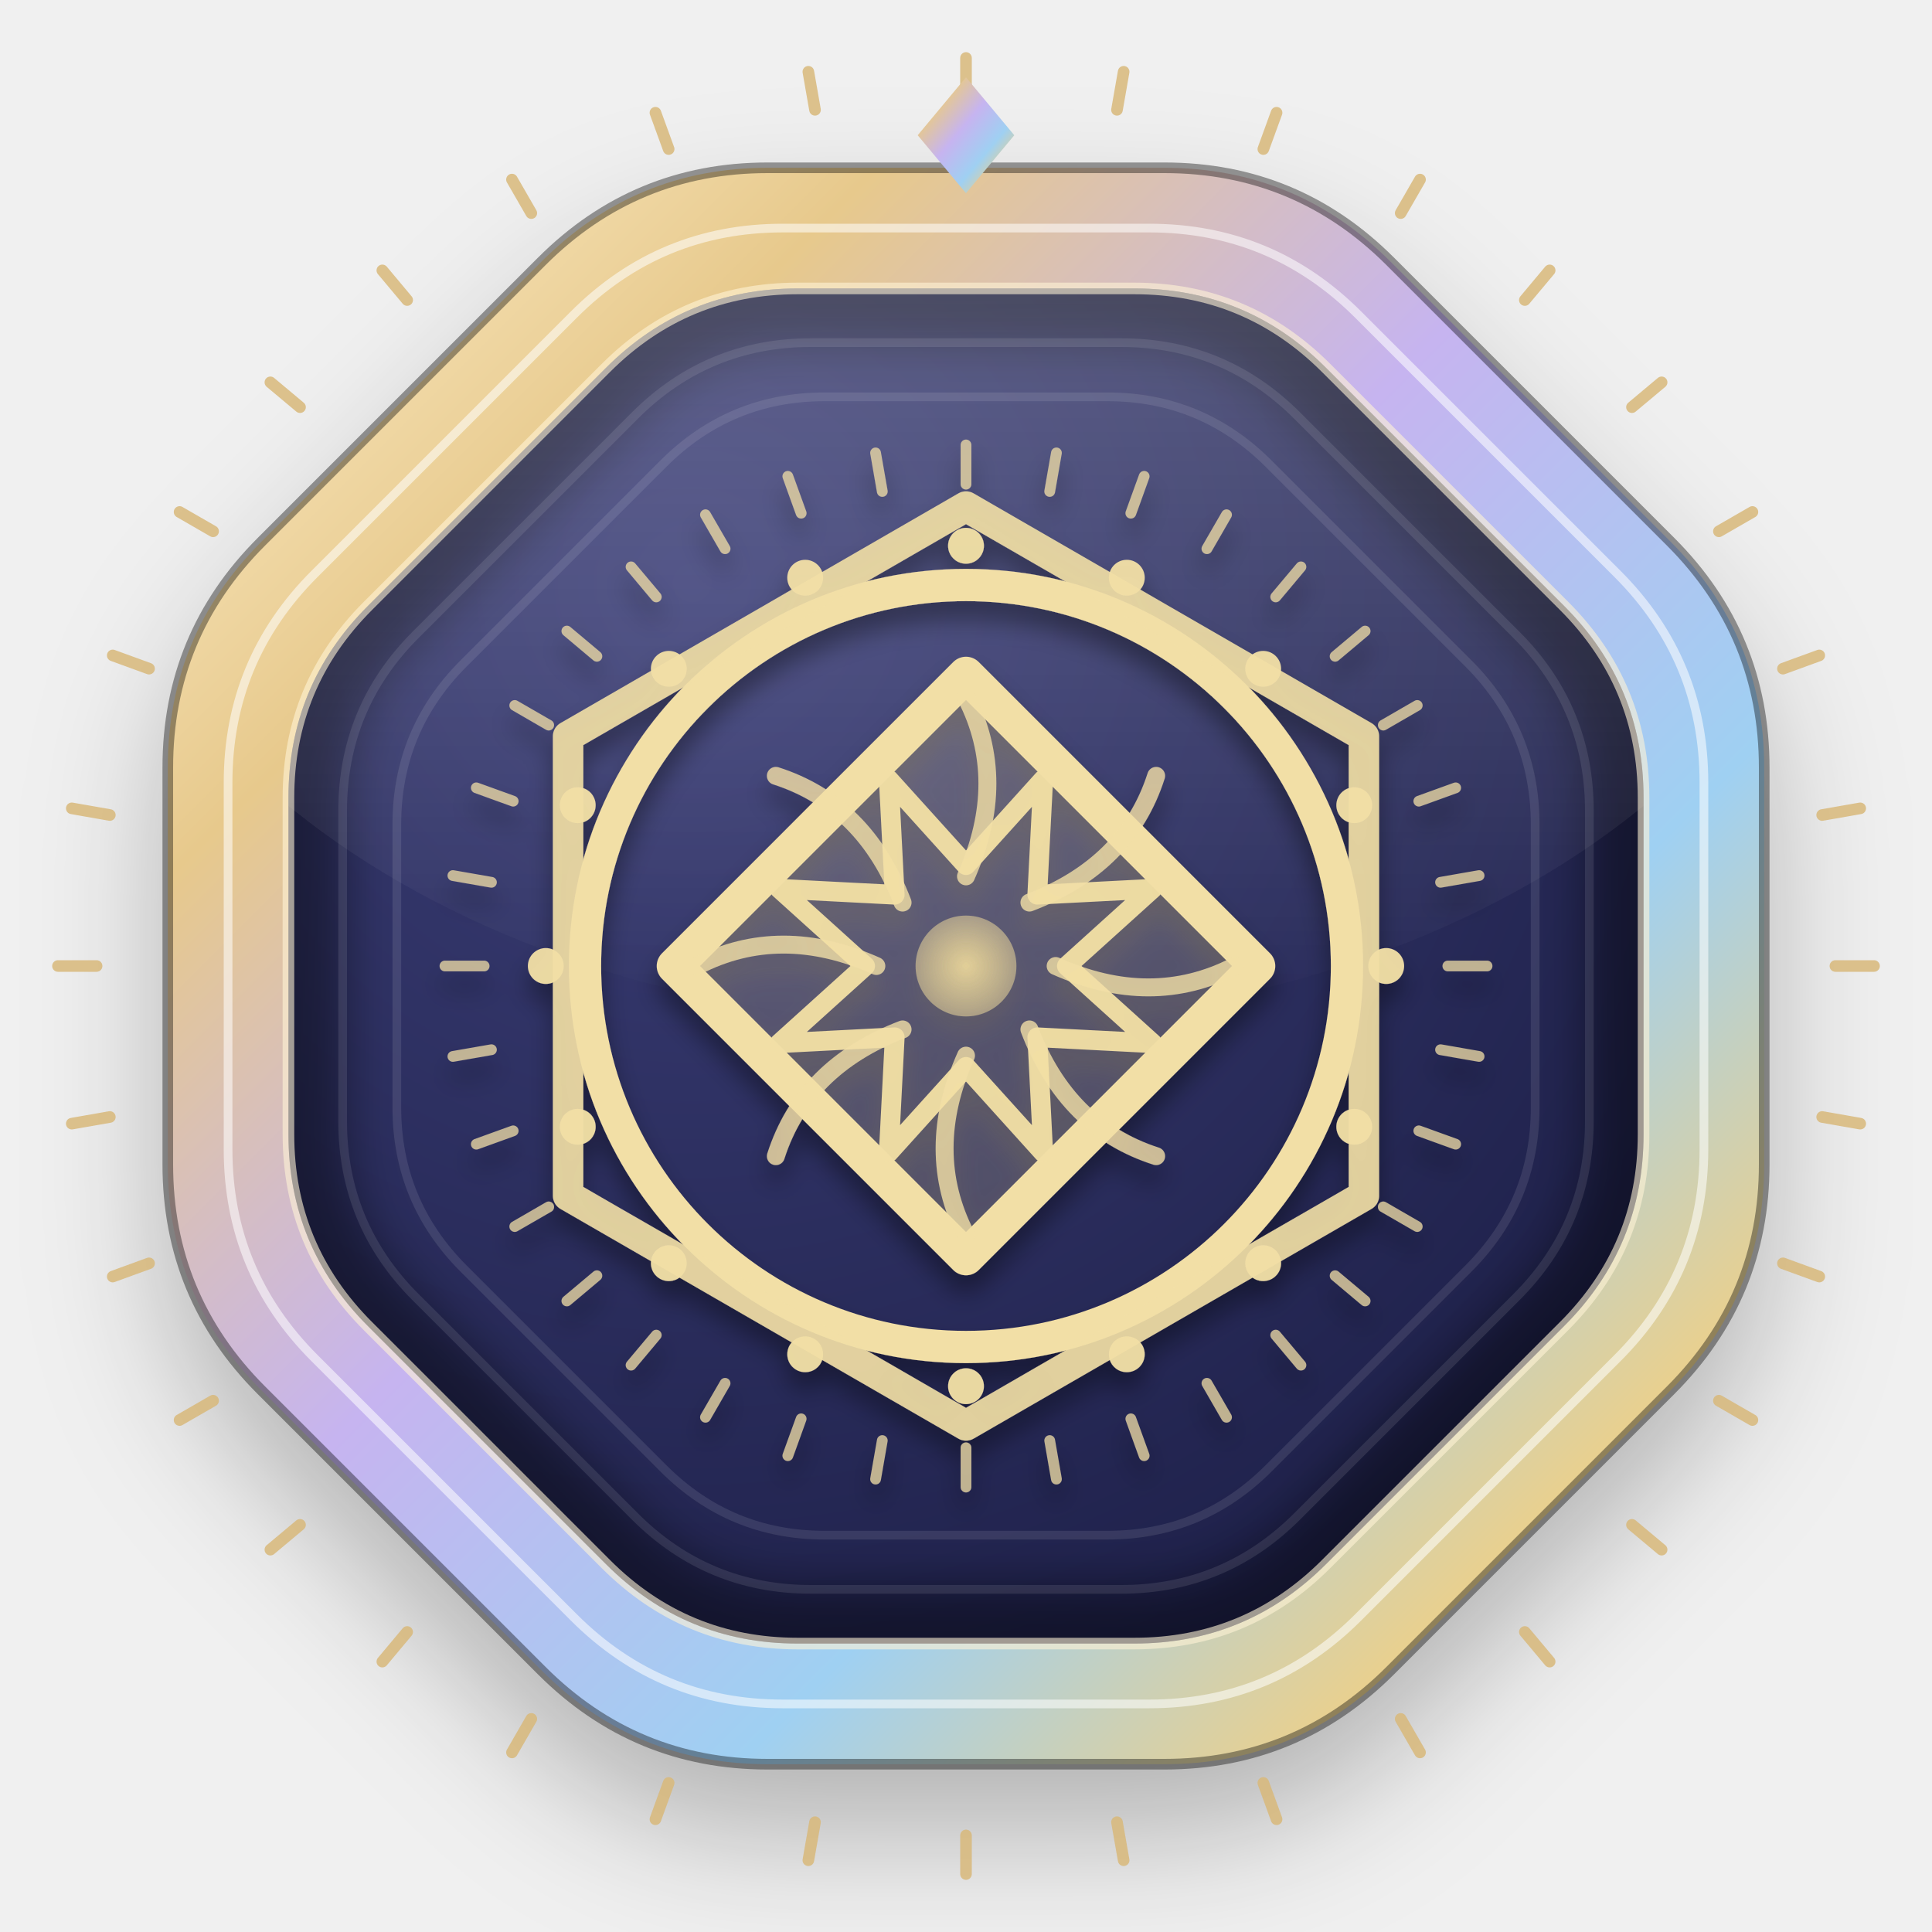
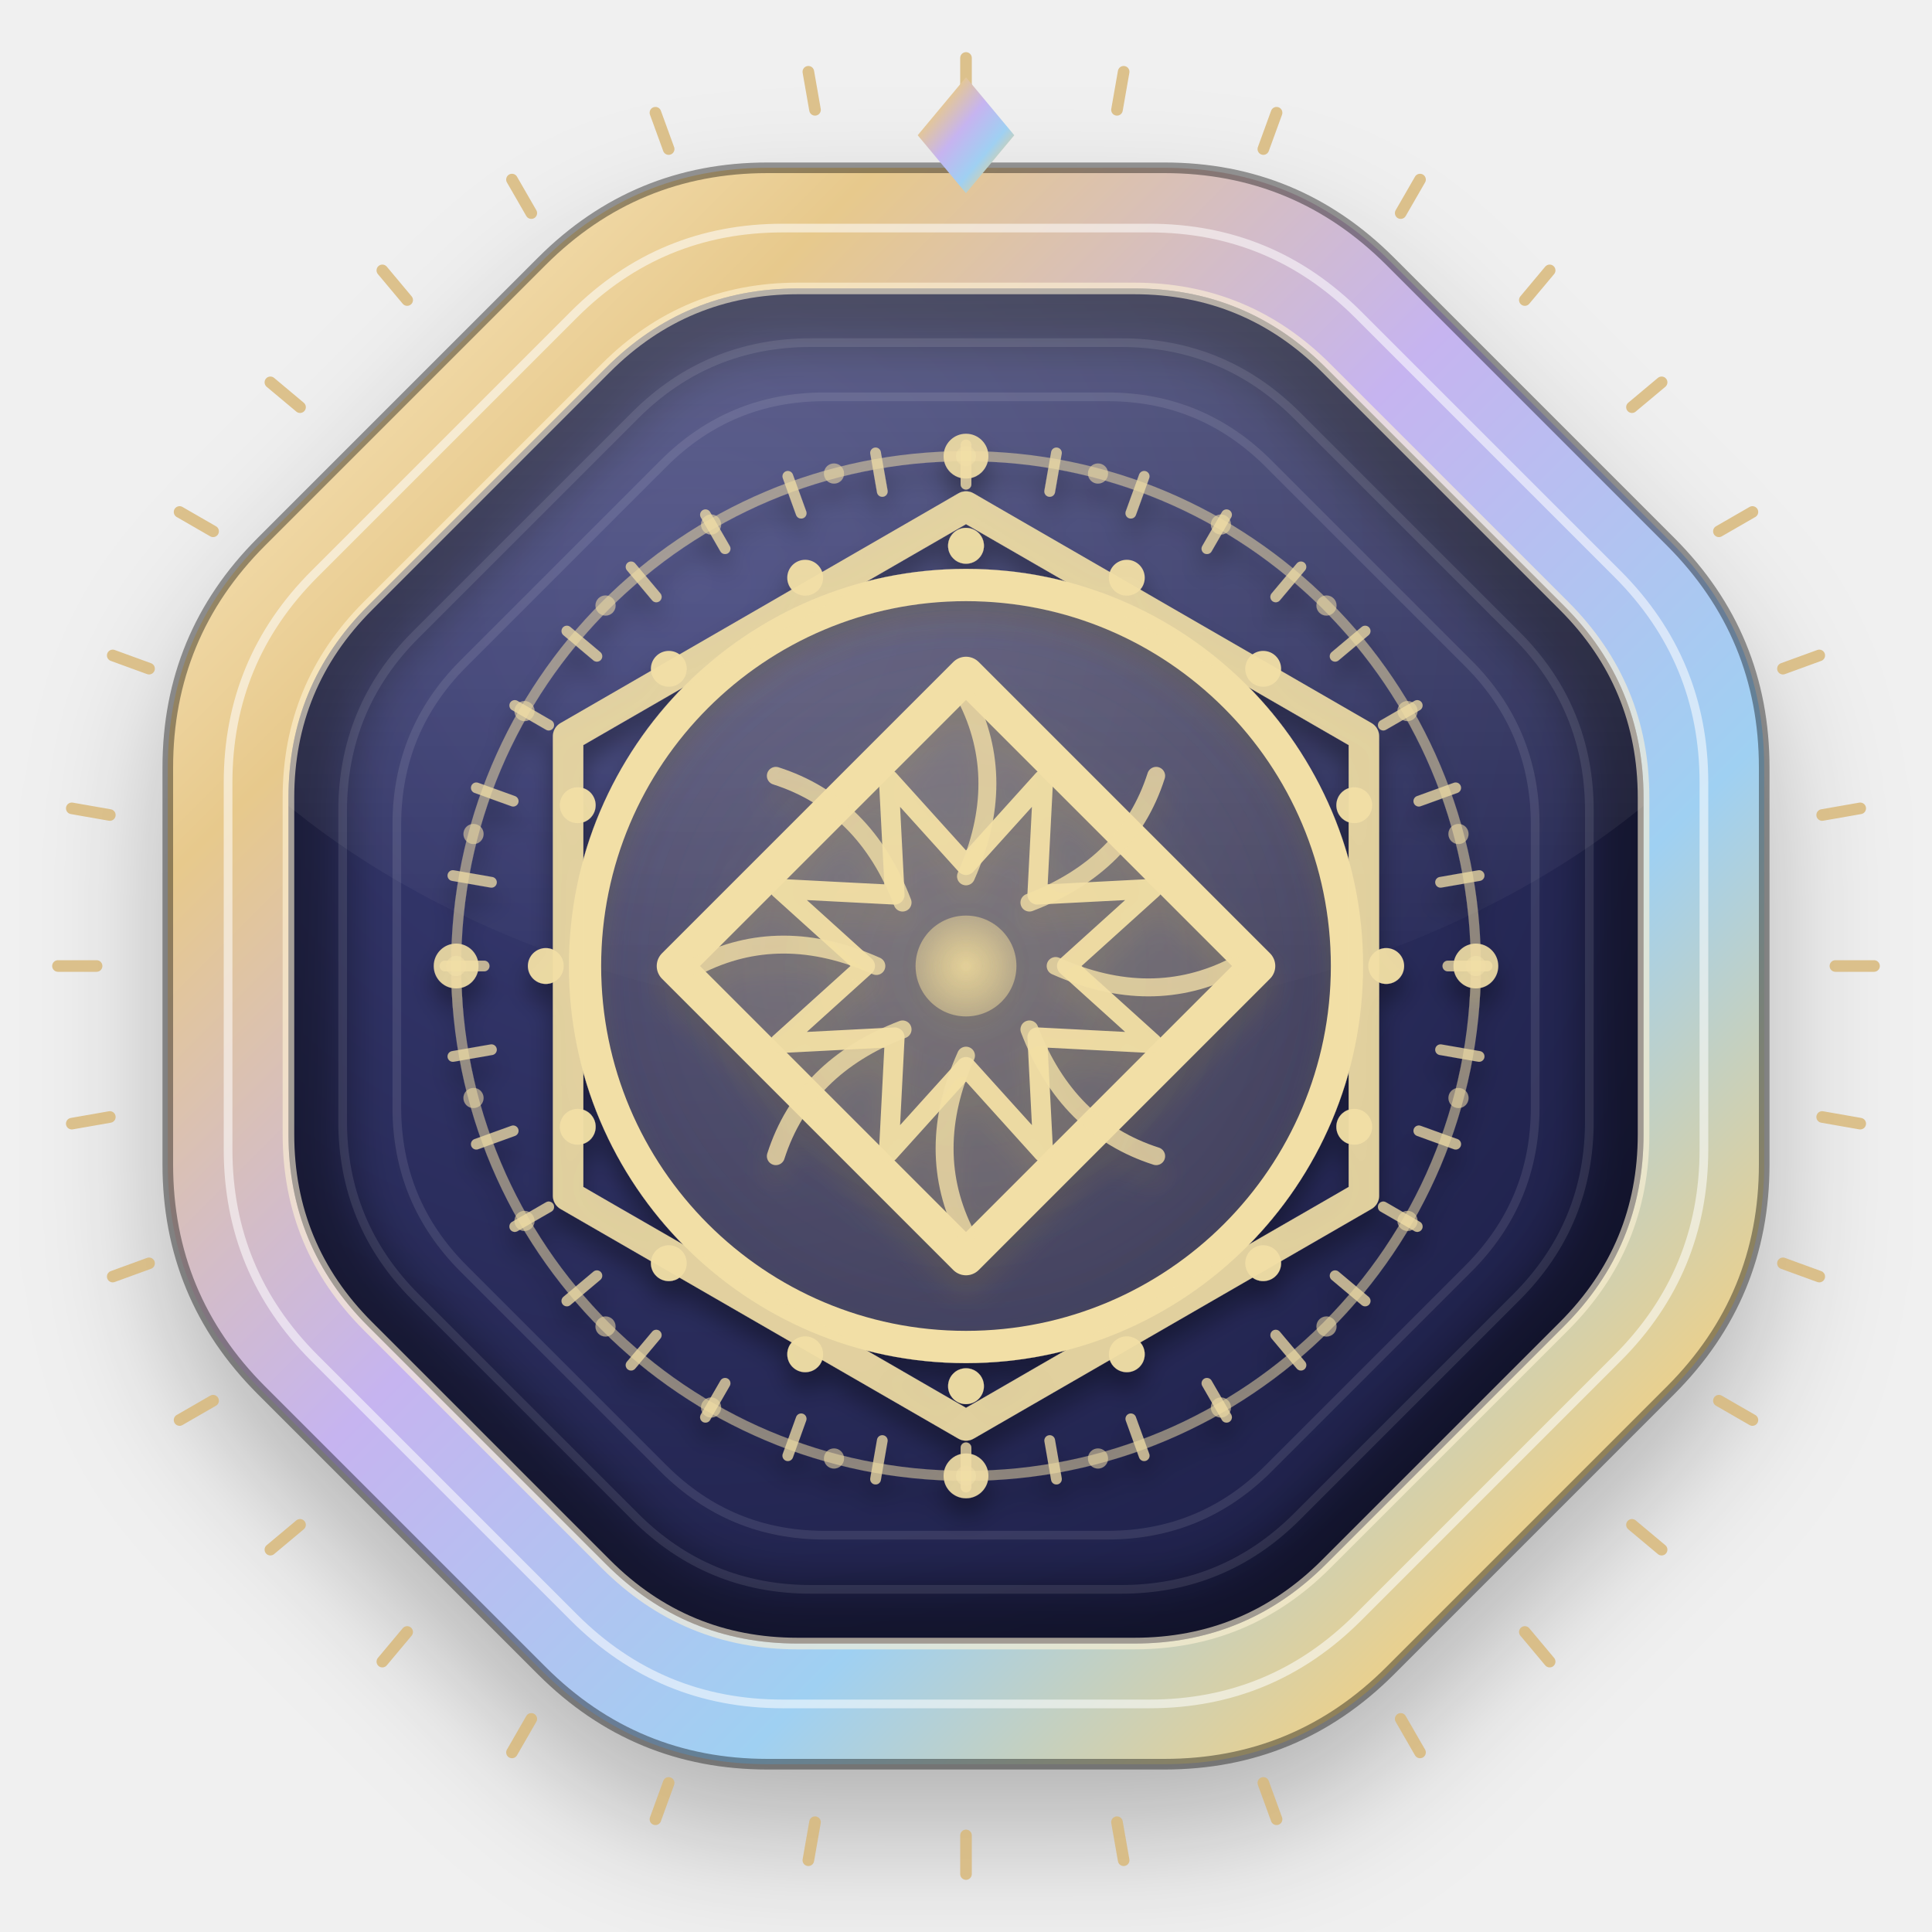
<svg xmlns="http://www.w3.org/2000/svg" viewBox="-100 -100 200 200" width="400" height="400">
  <defs>
    <filter id="blur8" x="-30%" y="-30%" width="160%" height="160%">
      <feGaussianBlur stdDeviation="7" />
    </filter>
    <filter id="blur3" x="-30%" y="-30%" width="160%" height="160%">
      <feGaussianBlur stdDeviation="2.6" />
    </filter>
    <filter id="emb" x="-20%" y="-20%" width="140%" height="140%">
      <feDropShadow dx="0" dy="1.6" stdDeviation="1.1" flood-color="#000" flood-opacity=".38" />
    </filter>
  </defs>
  <style>.mb47 .nf{fill:none} .mb47 .sf{fill:#F2DFA6;fill-opacity:.17} .mb47 .fl{fill:#F2DFA6;stroke:none} .mb47 .gl{fill:url(#b47g);stroke:none}</style>
  <defs>
    <radialGradient id="b47h" cx=".5" cy=".5" r=".5">
      <stop offset=".6" stop-color="#F3D58A" stop-opacity="0" />
      <stop offset=".82" stop-color="#F3D58A" stop-opacity=".95" />
      <stop offset="1" stop-color="#F3D58A" stop-opacity="0" />
    </radialGradient>
    <linearGradient id="b47r" x1="0" y1="0" x2="1" y2="1">
      <stop offset="0" stop-color="#FFF1CF" />
      <stop offset=".22" stop-color="#E7C98C" />
      <stop offset=".45" stop-color="#C6B4F0" />
      <stop offset=".68" stop-color="#9FD0F2" />
      <stop offset=".86" stop-color="#EBD08C" />
      <stop offset="1" stop-color="#FFF1CF" />
    </linearGradient>
    <radialGradient id="b47p" cx=".3" cy=".22" r="1.15">
      <stop offset="0" stop-color="#3C3F78" />
      <stop offset="1" stop-color="#14163A" />
    </radialGradient>
    <radialGradient id="b47g" cx=".5" cy=".5" r=".5">
      <stop offset="0" stop-color="#E8D49A" stop-opacity=".95" />
      <stop offset="1" stop-color="#E8D49A" stop-opacity=".55" />
    </radialGradient>
    <linearGradient id="b47s" x1="0" y1="0" x2="0" y2="1">
      <stop offset="0" stop-color="#fff" stop-opacity=".34" />
      <stop offset="1" stop-color="#fff" stop-opacity="0" />
    </linearGradient>
    <clipPath id="b47c">
      <path d="M17.43,-70.14Q29.05,-70.14 37.27,-61.92L61.92,-37.27Q70.14,-29.05 70.14,-17.43L70.14,17.43Q70.14,29.05 61.92,37.27L37.27,61.92Q29.05,70.14 17.43,70.14L-17.43,70.14Q-29.05,70.14 -37.27,61.92L-61.92,37.27Q-70.14,29.05 -70.14,17.43L-70.14,-17.43Q-70.14,-29.05 -61.92,-37.27L-37.27,-61.92Q-29.05,-70.14 -17.43,-70.14Z" />
    </clipPath>
  </defs>
  <path d="M20.54,-82.63Q34.23,-82.63 43.91,-72.95L72.95,-43.91Q82.63,-34.23 82.63,-20.54L82.63,20.54Q82.63,34.23 72.95,43.91L43.91,72.95Q34.23,82.63 20.54,82.63L-20.54,82.63Q-34.23,82.63 -43.91,72.95L-72.95,43.91Q-82.63,34.23 -82.63,20.54L-82.63,-20.54Q-82.63,-34.23 -72.95,-43.91L-43.91,-72.95Q-34.23,-82.63 -20.54,-82.63Z" transform="translate(0 7)" fill="#000" opacity=".26" filter="url(#blur8)" />
  <path d="M20.54,-82.63Q34.23,-82.63 43.91,-72.95L72.95,-43.91Q82.63,-34.23 82.63,-20.54L82.63,20.54Q82.63,34.23 72.95,43.91L43.91,72.95Q34.23,82.63 20.54,82.63L-20.54,82.63Q-34.23,82.63 -43.91,72.95L-72.95,43.91Q-82.63,34.23 -82.63,20.54L-82.63,-20.54Q-82.63,-34.23 -72.95,-43.91L-43.91,-72.95Q-34.23,-82.63 -20.54,-82.63Z" fill="url(#b47r)" />
  <path d="M20.54,-82.63Q34.23,-82.63 43.91,-72.95L72.95,-43.91Q82.63,-34.23 82.63,-20.54L82.63,20.54Q82.63,34.23 72.95,43.91L43.91,72.95Q34.23,82.63 20.54,82.63L-20.54,82.63Q-34.23,82.63 -43.91,72.95L-72.95,43.91Q-82.63,34.23 -82.63,20.54L-82.63,-20.54Q-82.63,-34.23 -72.95,-43.91L-43.91,-72.95Q-34.23,-82.63 -20.54,-82.63Z" fill="none" stroke="#000" stroke-opacity=".38" stroke-width="1.1" />
  <path d="M18.98,-76.39Q31.64,-76.39 40.59,-67.44L67.44,-40.59Q76.39,-31.64 76.39,-18.98L76.39,18.98Q76.39,31.64 67.44,40.59L40.59,67.44Q31.64,76.39 18.98,76.39L-18.98,76.39Q-31.64,76.39 -40.59,67.44L-67.44,40.59Q-76.39,31.64 -76.39,18.98L-76.39,-18.98Q-76.39,-31.64 -67.44,-40.59L-40.59,-67.44Q-31.64,-76.39 -18.98,-76.39Z" fill="none" stroke="#fff" stroke-opacity=".55" stroke-width=".9" />
  <path d="M17.43,-70.14Q29.05,-70.14 37.27,-61.92L61.92,-37.27Q70.14,-29.05 70.14,-17.43L70.14,17.43Q70.14,29.05 61.92,37.27L37.27,61.92Q29.05,70.14 17.43,70.14L-17.43,70.14Q-29.05,70.14 -37.27,61.92L-61.92,37.27Q-70.14,29.05 -70.14,17.43L-70.14,-17.43Q-70.14,-29.05 -61.92,-37.27L-37.27,-61.92Q-29.05,-70.14 -17.43,-70.14Z" fill="url(#b47p)" />
  <g clip-path="url(#b47c)">
    <path d="M17.43,-70.14Q29.05,-70.14 37.27,-61.92L61.92,-37.27Q70.14,-29.05 70.14,-17.43L70.14,17.43Q70.14,29.05 61.92,37.27L37.27,61.92Q29.05,70.14 17.43,70.14L-17.43,70.14Q-29.05,70.14 -37.27,61.92L-61.92,37.27Q-70.14,29.05 -70.14,17.43L-70.14,-17.43Q-70.14,-29.05 -61.92,-37.27L-37.27,-61.92Q-29.05,-70.14 -17.43,-70.14Z" fill="none" stroke="#000" stroke-opacity=".42" stroke-width="12" filter="url(#blur3)" />
    <path d="M16.04,-64.53Q26.73,-64.53 34.29,-56.97L56.97,-34.29Q64.53,-26.73 64.53,-16.04L64.53,16.04Q64.53,26.73 56.97,34.29L34.29,56.97Q26.73,64.53 16.04,64.53L-16.04,64.53Q-26.73,64.53 -34.29,56.97L-56.97,34.29Q-64.53,26.73 -64.53,16.04L-64.53,-16.04Q-64.53,-26.73 -56.97,-34.29L-34.29,-56.97Q-26.73,-64.53 -16.04,-64.53Z" fill="none" stroke="#fff" stroke-opacity=".10" stroke-width=".9" />
    <path d="M14.64,-58.92Q24.4,-58.92 31.31,-52.02L52.02,-31.31Q58.92,-24.4 58.92,-14.64L58.92,14.64Q58.92,24.4 52.02,31.31L31.31,52.02Q24.4,58.92 14.64,58.92L-14.64,58.92Q-24.4,58.92 -31.31,52.02L-52.02,31.31Q-58.92,24.4 -58.92,14.64L-58.92,-14.64Q-58.92,-24.4 -52.02,-31.31L-31.31,-52.02Q-24.4,-58.92 -14.64,-58.92Z" fill="none" stroke="#fff" stroke-opacity=".10" stroke-width=".9" />
    <ellipse cx="0" cy="-58" rx="92" ry="64" fill="url(#b47s)" />
  </g>
  <path d="M17.43,-70.14Q29.05,-70.14 37.27,-61.92L61.92,-37.27Q70.14,-29.05 70.14,-17.43L70.14,17.43Q70.14,29.05 61.92,37.27L37.27,61.92Q29.05,70.14 17.43,70.14L-17.43,70.14Q-29.05,70.14 -37.27,61.92L-61.92,37.27Q-70.14,29.05 -70.14,17.43L-70.14,-17.43Q-70.14,-29.05 -61.92,-37.27L-37.27,-61.92Q-29.05,-70.14 -17.43,-70.14Z" fill="none" stroke="#FFF4D6" stroke-opacity=".6" stroke-width="1.2" />
  <g filter="url(#emb)" fill="none" stroke="#F2DFA6" stroke-linecap="round" stroke-linejoin="round" class="mb47" transform="scale(1.16)">
+     <circle cx="0" cy="0" r="34" class="gl" stroke="none" opacity="0.22" />
+     <circle cx="0" cy="0" r="45.5" fill="none" stroke-width="0.9" opacity="0.5" />
+     <circle cx="0" cy="-45.5" r="0.9" class="fl" stroke="none" opacity="0.55" />
+     <circle cx="11.78" cy="-43.95" r="0.9" class="fl" stroke="none" opacity="0.55" />
+     <circle cx="22.75" cy="-39.4" r="0.9" class="fl" stroke="none" opacity="0.55" />
+     <circle cx="32.17" cy="-32.17" r="0.9" class="fl" stroke="none" opacity="0.55" />
+     <circle cx="39.4" cy="-22.75" r="0.9" class="fl" stroke="none" opacity="0.55" />
+     <circle cx="43.95" cy="-11.78" r="0.9" class="fl" stroke="none" opacity="0.55" />
+     <circle cx="45.5" cy="0" r="0.9" class="fl" stroke="none" opacity="0.55" />
+     <circle cx="43.95" cy="11.78" r="0.9" class="fl" stroke="none" opacity="0.55" />
+     <circle cx="39.4" cy="22.75" r="0.9" class="fl" stroke="none" opacity="0.55" />
+     <circle cx="32.17" cy="32.17" r="0.9" class="fl" stroke="none" opacity="0.55" />
+     <circle cx="22.75" cy="39.4" r="0.9" class="fl" stroke="none" opacity="0.55" />
+     <circle cx="11.78" cy="43.95" r="0.9" class="fl" stroke="none" opacity="0.55" />
+     <circle cx="0" cy="45.5" r="0.9" class="fl" stroke="none" opacity="0.55" />
+     <circle cx="-11.78" cy="43.95" r="0.9" class="fl" stroke="none" opacity="0.55" />
+     <circle cx="-22.75" cy="39.4" r="0.9" class="fl" stroke="none" opacity="0.55" />
+     <circle cx="-32.17" cy="32.17" r="0.9" class="fl" stroke="none" opacity="0.55" />
+     <circle cx="-39.4" cy="22.75" r="0.9" class="fl" stroke="none" opacity="0.55" />
+     <circle cx="-43.95" cy="11.78" r="0.9" class="fl" stroke="none" opacity="0.55" />
+     <circle cx="-45.5" cy="0" r="0.9" class="fl" stroke="none" opacity="0.55" />
+     <circle cx="-43.95" cy="-11.78" r="0.9" class="fl" stroke="none" opacity="0.55" />
+     <circle cx="-39.4" cy="-22.75" r="0.9" class="fl" stroke="none" opacity="0.55" />
+     <circle cx="-32.17" cy="-32.17" r="0.9" class="fl" stroke="none" opacity="0.55" />
+     <circle cx="-22.75" cy="-39.4" r="0.9" class="fl" stroke="none" opacity="0.55" />
+     <circle cx="-11.78" cy="-43.95" r="0.9" class="fl" stroke="none" opacity="0.55" />
+     <circle cx="0" cy="-45.5" r="2" class="fl" stroke="none" opacity="0.9" />
+     <circle cx="45.5" cy="0" r="2" class="fl" stroke="none" opacity="0.9" />
+     <circle cx="0" cy="45.5" r="2" class="fl" stroke="none" opacity="0.9" />
+     <circle cx="-45.5" cy="0" r="2" class="fl" stroke="none" opacity="0.9" />
    <polygon points="0,-26 26,0 0,26 -26,0" class="sf" stroke-width="3.2" opacity="1" />
    <circle cx="0" cy="0" r="4.5" class="gl" stroke="none" opacity="1" />
    <circle cx="0" cy="0" r="34" fill="none" stroke-width="2.88" opacity="1" />
    <polygon points="0,-41 35.51,-20.5 35.51,20.5 0,41 -35.51,20.5 -35.51,-20.5" class="nf" stroke-width="2.72" opacity="0.9" />
    <path d="M0,-8Q3.82,-16.56 0,-24" class="nf" stroke-width="1.6" opacity="0.8" />
    <path d="M5.66,-5.66Q14.42,-9.01 16.97,-16.97" class="nf" stroke-width="1.6" opacity="0.8" />
    <path d="M8,0Q16.56,3.82 24,0" class="nf" stroke-width="1.6" opacity="0.8" />
    <path d="M5.66,5.66Q9.01,14.42 16.97,16.97" class="nf" stroke-width="1.6" opacity="0.8" />
    <path d="M0,8Q-3.82,16.56 0,24" class="nf" stroke-width="1.6" opacity="0.8" />
    <path d="M-5.66,5.66Q-14.42,9.01 -16.97,16.97" class="nf" stroke-width="1.6" opacity="0.8" />
    <path d="M-8,0Q-16.56,-3.82 -24,0" class="nf" stroke-width="1.6" opacity="0.8" />
    <path d="M-5.66,-5.66Q-9.01,-14.42 -16.97,-16.97" class="nf" stroke-width="1.6" opacity="0.8" />
    <polygon points="6.89,-16.63 6.36,-6.36 16.63,-6.89 9,0 16.63,6.89 6.36,6.36 6.89,16.63 0,9 -6.89,16.63 -6.36,6.36 -16.63,6.89 -9,0 -16.63,-6.89 -6.36,-6.36 -6.89,-16.63 -0,-9" class="nf" stroke-width="1.76" opacity="0.95" />
    <line x1="0" y1="-43" x2="0" y2="-46.5" stroke-width="0.96" opacity="0.75" />
    <line x1="7.47" y1="-42.35" x2="8.07" y2="-45.79" stroke-width="0.96" opacity="0.75" />
    <line x1="14.71" y1="-40.41" x2="15.9" y2="-43.7" stroke-width="0.96" opacity="0.75" />
    <line x1="21.5" y1="-37.24" x2="23.25" y2="-40.27" stroke-width="0.96" opacity="0.75" />
    <line x1="27.64" y1="-32.94" x2="29.89" y2="-35.62" stroke-width="0.96" opacity="0.75" />
    <line x1="32.94" y1="-27.64" x2="35.62" y2="-29.89" stroke-width="0.96" opacity="0.75" />
    <line x1="37.24" y1="-21.5" x2="40.27" y2="-23.25" stroke-width="0.96" opacity="0.75" />
    <line x1="40.41" y1="-14.71" x2="43.7" y2="-15.9" stroke-width="0.96" opacity="0.75" />
    <line x1="42.35" y1="-7.47" x2="45.79" y2="-8.07" stroke-width="0.96" opacity="0.75" />
    <line x1="43" y1="0" x2="46.5" y2="0" stroke-width="0.96" opacity="0.75" />
    <line x1="42.35" y1="7.47" x2="45.79" y2="8.07" stroke-width="0.96" opacity="0.75" />
    <line x1="40.41" y1="14.71" x2="43.7" y2="15.9" stroke-width="0.96" opacity="0.75" />
    <line x1="37.24" y1="21.5" x2="40.27" y2="23.25" stroke-width="0.96" opacity="0.75" />
    <line x1="32.94" y1="27.64" x2="35.62" y2="29.89" stroke-width="0.96" opacity="0.75" />
    <line x1="27.64" y1="32.94" x2="29.89" y2="35.62" stroke-width="0.96" opacity="0.75" />
    <line x1="21.5" y1="37.24" x2="23.25" y2="40.27" stroke-width="0.96" opacity="0.75" />
    <line x1="14.71" y1="40.41" x2="15.9" y2="43.7" stroke-width="0.96" opacity="0.75" />
    <line x1="7.47" y1="42.35" x2="8.07" y2="45.79" stroke-width="0.96" opacity="0.75" />
    <line x1="0" y1="43" x2="0" y2="46.5" stroke-width="0.96" opacity="0.75" />
    <line x1="-7.47" y1="42.35" x2="-8.07" y2="45.79" stroke-width="0.96" opacity="0.75" />
    <line x1="-14.71" y1="40.41" x2="-15.9" y2="43.7" stroke-width="0.96" opacity="0.75" />
    <line x1="-21.5" y1="37.24" x2="-23.25" y2="40.27" stroke-width="0.96" opacity="0.75" />
    <line x1="-27.64" y1="32.94" x2="-29.89" y2="35.62" stroke-width="0.96" opacity="0.75" />
    <line x1="-32.94" y1="27.64" x2="-35.62" y2="29.89" stroke-width="0.96" opacity="0.75" />
    <line x1="-37.24" y1="21.5" x2="-40.27" y2="23.25" stroke-width="0.96" opacity="0.75" />
    <line x1="-40.41" y1="14.71" x2="-43.7" y2="15.9" stroke-width="0.96" opacity="0.75" />
    <line x1="-42.35" y1="7.47" x2="-45.79" y2="8.07" stroke-width="0.96" opacity="0.75" />
    <line x1="-43" y1="0" x2="-46.5" y2="0" stroke-width="0.96" opacity="0.75" />
    <line x1="-42.35" y1="-7.47" x2="-45.79" y2="-8.07" stroke-width="0.96" opacity="0.75" />
    <line x1="-40.41" y1="-14.71" x2="-43.7" y2="-15.9" stroke-width="0.96" opacity="0.75" />
    <line x1="-37.24" y1="-21.5" x2="-40.27" y2="-23.25" stroke-width="0.96" opacity="0.75" />
    <line x1="-32.94" y1="-27.64" x2="-35.62" y2="-29.89" stroke-width="0.96" opacity="0.75" />
    <line x1="-27.64" y1="-32.94" x2="-29.89" y2="-35.62" stroke-width="0.96" opacity="0.75" />
    <line x1="-21.5" y1="-37.24" x2="-23.25" y2="-40.27" stroke-width="0.96" opacity="0.75" />
    <line x1="-14.71" y1="-40.41" x2="-15.9" y2="-43.7" stroke-width="0.96" opacity="0.75" />
    <line x1="-7.47" y1="-42.35" x2="-8.07" y2="-45.79" stroke-width="0.96" opacity="0.75" />
    <circle cx="0" cy="-37.5" r="1.6" class="fl" stroke="none" opacity="0.95" />
    <circle cx="14.35" cy="-34.65" r="1.6" class="fl" stroke="none" opacity="0.95" />
    <circle cx="26.52" cy="-26.52" r="1.6" class="fl" stroke="none" opacity="0.95" />
    <circle cx="34.65" cy="-14.35" r="1.6" class="fl" stroke="none" opacity="0.95" />
    <circle cx="37.5" cy="0" r="1.6" class="fl" stroke="none" opacity="0.95" />
    <circle cx="34.65" cy="14.35" r="1.6" class="fl" stroke="none" opacity="0.95" />
    <circle cx="26.52" cy="26.52" r="1.6" class="fl" stroke="none" opacity="0.95" />
    <circle cx="14.35" cy="34.65" r="1.6" class="fl" stroke="none" opacity="0.95" />
    <circle cx="0" cy="37.5" r="1.6" class="fl" stroke="none" opacity="0.95" />
    <circle cx="-14.35" cy="34.65" r="1.6" class="fl" stroke="none" opacity="0.95" />
    <circle cx="-26.52" cy="26.52" r="1.6" class="fl" stroke="none" opacity="0.95" />
    <circle cx="-34.65" cy="14.35" r="1.6" class="fl" stroke="none" opacity="0.95" />
    <circle cx="-37.5" cy="0" r="1.6" class="fl" stroke="none" opacity="0.95" />
    <circle cx="-34.65" cy="-14.35" r="1.6" class="fl" stroke="none" opacity="0.95" />
    <circle cx="-26.52" cy="-26.52" r="1.6" class="fl" stroke="none" opacity="0.95" />
    <circle cx="-14.35" cy="-34.65" r="1.6" class="fl" stroke="none" opacity="0.95" />
  </g>
  <line x1="0" y1="-90" x2="0" y2="-94" stroke="#D8B87A" stroke-width="1.2" stroke-linecap="round" opacity=".85" />
  <line x1="15.63" y1="-88.63" x2="16.32" y2="-92.57" stroke="#D8B87A" stroke-width="1.2" stroke-linecap="round" opacity=".85" />
  <line x1="30.78" y1="-84.57" x2="32.15" y2="-88.33" stroke="#D8B87A" stroke-width="1.2" stroke-linecap="round" opacity=".85" />
  <line x1="45" y1="-77.94" x2="47" y2="-81.41" stroke="#D8B87A" stroke-width="1.2" stroke-linecap="round" opacity=".85" />
  <line x1="57.85" y1="-68.94" x2="60.42" y2="-72.01" stroke="#D8B87A" stroke-width="1.2" stroke-linecap="round" opacity=".85" />
  <line x1="68.94" y1="-57.85" x2="72.01" y2="-60.42" stroke="#D8B87A" stroke-width="1.2" stroke-linecap="round" opacity=".85" />
  <line x1="77.94" y1="-45" x2="81.41" y2="-47" stroke="#D8B87A" stroke-width="1.2" stroke-linecap="round" opacity=".85" />
  <line x1="84.57" y1="-30.78" x2="88.33" y2="-32.15" stroke="#D8B87A" stroke-width="1.2" stroke-linecap="round" opacity=".85" />
  <line x1="88.63" y1="-15.63" x2="92.57" y2="-16.32" stroke="#D8B87A" stroke-width="1.2" stroke-linecap="round" opacity=".85" />
  <line x1="90" y1="0" x2="94" y2="0" stroke="#D8B87A" stroke-width="1.2" stroke-linecap="round" opacity=".85" />
  <line x1="88.63" y1="15.63" x2="92.57" y2="16.32" stroke="#D8B87A" stroke-width="1.2" stroke-linecap="round" opacity=".85" />
  <line x1="84.57" y1="30.78" x2="88.33" y2="32.15" stroke="#D8B87A" stroke-width="1.2" stroke-linecap="round" opacity=".85" />
  <line x1="77.94" y1="45" x2="81.41" y2="47" stroke="#D8B87A" stroke-width="1.2" stroke-linecap="round" opacity=".85" />
  <line x1="68.94" y1="57.85" x2="72.01" y2="60.42" stroke="#D8B87A" stroke-width="1.2" stroke-linecap="round" opacity=".85" />
  <line x1="57.85" y1="68.94" x2="60.42" y2="72.01" stroke="#D8B87A" stroke-width="1.2" stroke-linecap="round" opacity=".85" />
  <line x1="45" y1="77.94" x2="47" y2="81.41" stroke="#D8B87A" stroke-width="1.2" stroke-linecap="round" opacity=".85" />
  <line x1="30.78" y1="84.57" x2="32.15" y2="88.33" stroke="#D8B87A" stroke-width="1.2" stroke-linecap="round" opacity=".85" />
  <line x1="15.63" y1="88.63" x2="16.32" y2="92.57" stroke="#D8B87A" stroke-width="1.2" stroke-linecap="round" opacity=".85" />
  <line x1="0" y1="90" x2="0" y2="94" stroke="#D8B87A" stroke-width="1.2" stroke-linecap="round" opacity=".85" />
  <line x1="-15.63" y1="88.63" x2="-16.32" y2="92.57" stroke="#D8B87A" stroke-width="1.2" stroke-linecap="round" opacity=".85" />
  <line x1="-30.78" y1="84.57" x2="-32.15" y2="88.33" stroke="#D8B87A" stroke-width="1.2" stroke-linecap="round" opacity=".85" />
  <line x1="-45" y1="77.94" x2="-47" y2="81.41" stroke="#D8B87A" stroke-width="1.2" stroke-linecap="round" opacity=".85" />
  <line x1="-57.85" y1="68.94" x2="-60.42" y2="72.01" stroke="#D8B87A" stroke-width="1.2" stroke-linecap="round" opacity=".85" />
  <line x1="-68.94" y1="57.85" x2="-72.01" y2="60.42" stroke="#D8B87A" stroke-width="1.2" stroke-linecap="round" opacity=".85" />
  <line x1="-77.94" y1="45" x2="-81.41" y2="47" stroke="#D8B87A" stroke-width="1.2" stroke-linecap="round" opacity=".85" />
  <line x1="-84.57" y1="30.78" x2="-88.33" y2="32.15" stroke="#D8B87A" stroke-width="1.2" stroke-linecap="round" opacity=".85" />
  <line x1="-88.63" y1="15.63" x2="-92.57" y2="16.32" stroke="#D8B87A" stroke-width="1.2" stroke-linecap="round" opacity=".85" />
  <line x1="-90" y1="0" x2="-94" y2="0" stroke="#D8B87A" stroke-width="1.2" stroke-linecap="round" opacity=".85" />
  <line x1="-88.63" y1="-15.63" x2="-92.57" y2="-16.32" stroke="#D8B87A" stroke-width="1.2" stroke-linecap="round" opacity=".85" />
  <line x1="-84.57" y1="-30.78" x2="-88.33" y2="-32.15" stroke="#D8B87A" stroke-width="1.2" stroke-linecap="round" opacity=".85" />
  <line x1="-77.94" y1="-45" x2="-81.41" y2="-47" stroke="#D8B87A" stroke-width="1.2" stroke-linecap="round" opacity=".85" />
  <line x1="-68.94" y1="-57.85" x2="-72.01" y2="-60.42" stroke="#D8B87A" stroke-width="1.2" stroke-linecap="round" opacity=".85" />
  <line x1="-57.85" y1="-68.94" x2="-60.42" y2="-72.01" stroke="#D8B87A" stroke-width="1.2" stroke-linecap="round" opacity=".85" />
  <line x1="-45" y1="-77.94" x2="-47" y2="-81.41" stroke="#D8B87A" stroke-width="1.2" stroke-linecap="round" opacity=".85" />
  <line x1="-30.78" y1="-84.57" x2="-32.15" y2="-88.33" stroke="#D8B87A" stroke-width="1.2" stroke-linecap="round" opacity=".85" />
  <line x1="-15.63" y1="-88.63" x2="-16.32" y2="-92.57" stroke="#D8B87A" stroke-width="1.2" stroke-linecap="round" opacity=".85" />
  <path d="M0,-92l5,6l-5,6l-5,-6z" fill="url(#b47r)" />
</svg>
